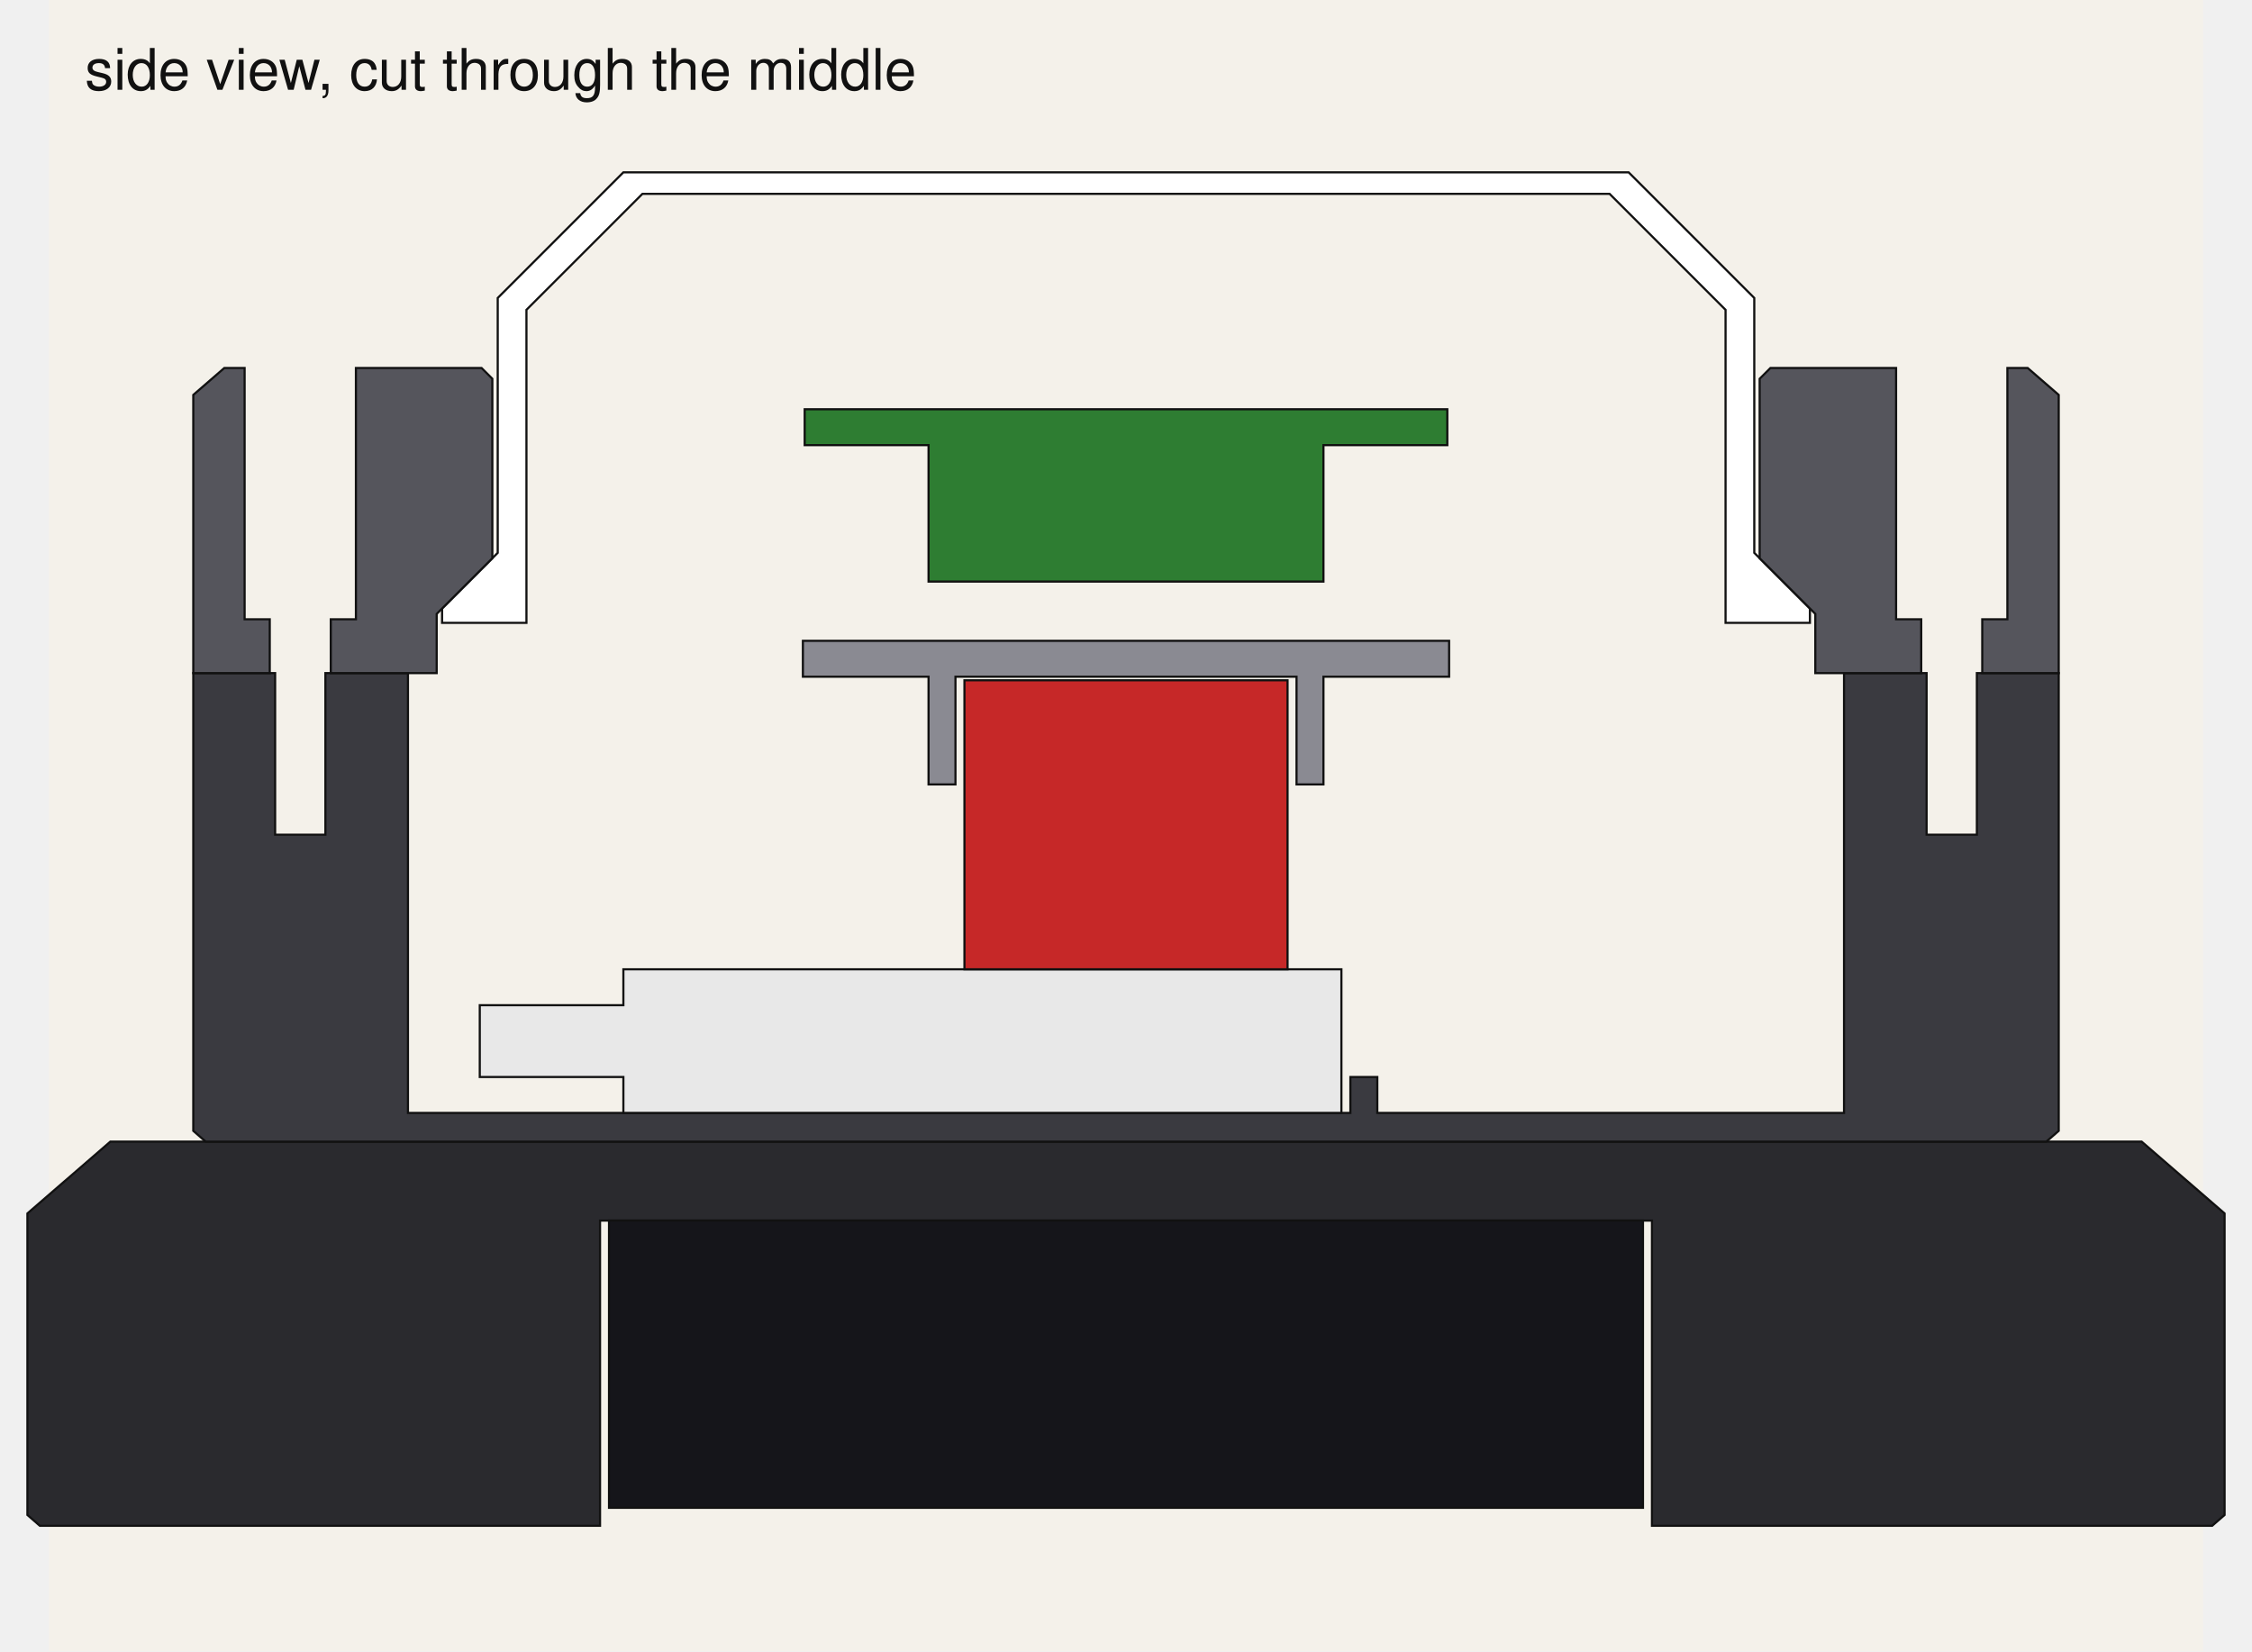
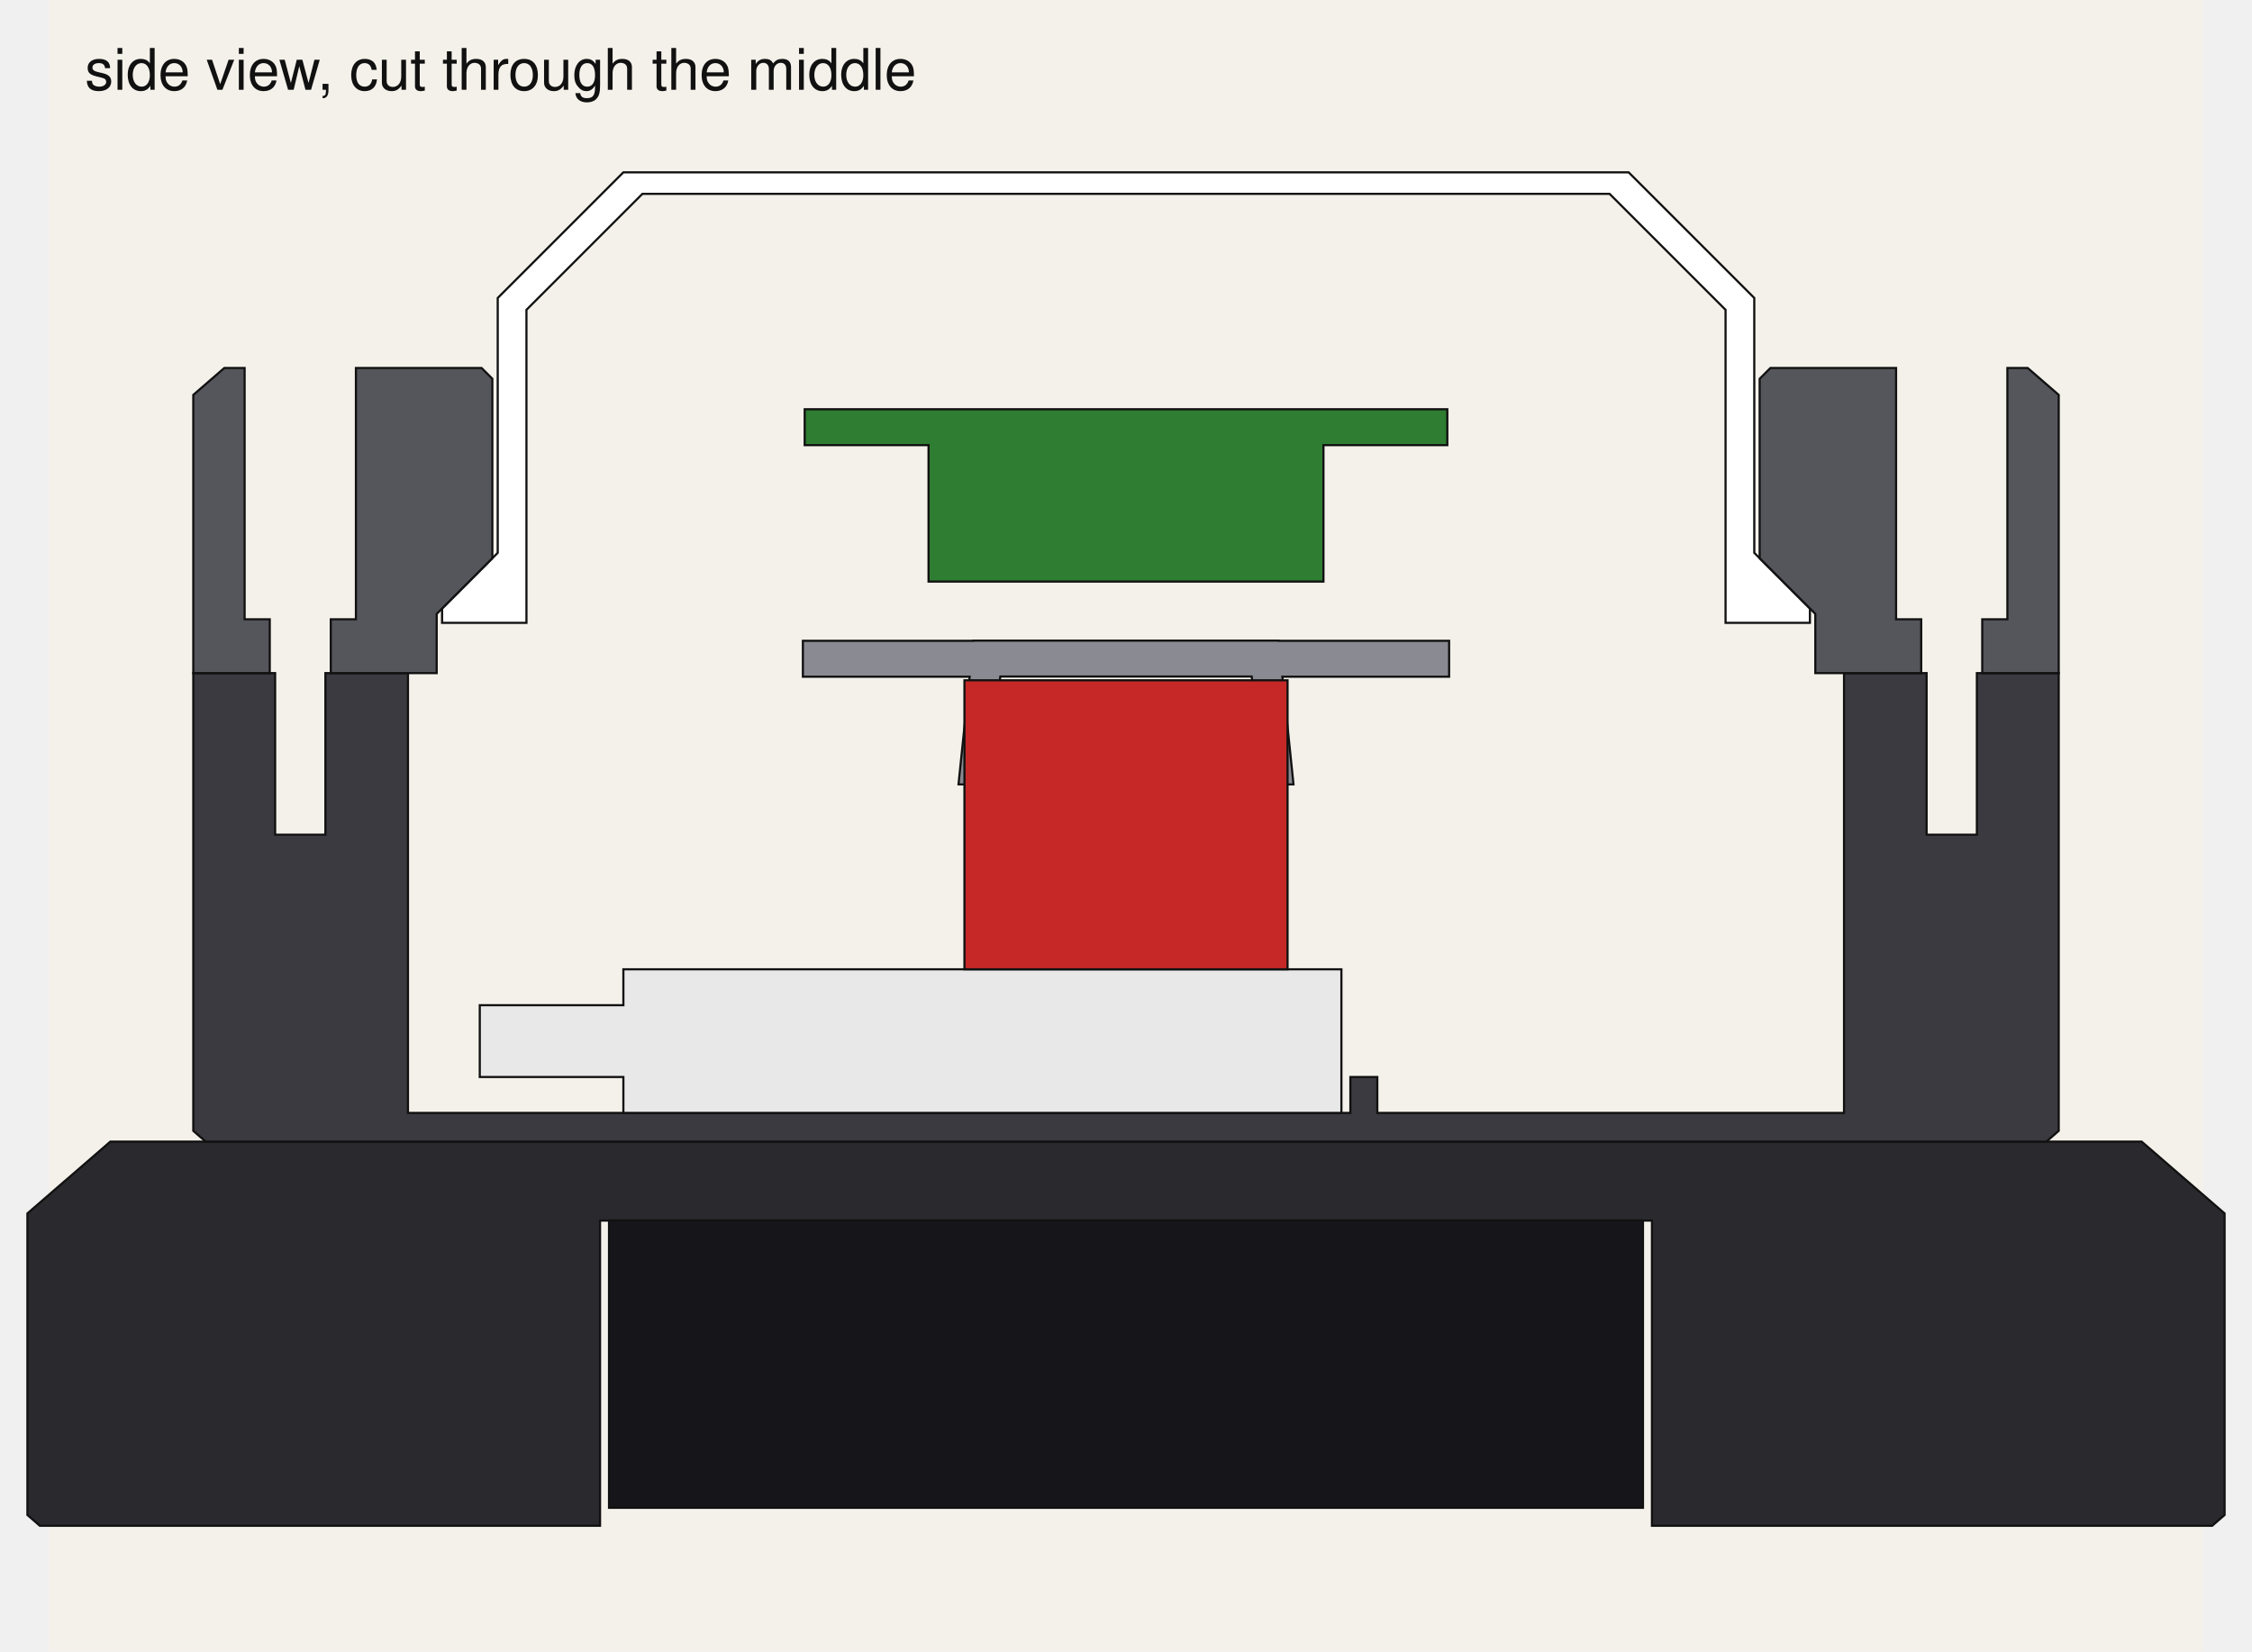
<svg xmlns="http://www.w3.org/2000/svg" viewBox="-60 -62 120 92" width="1320" height="968">
  <rect x="-60" y="-62" width="120" height="92" fill="#f4f1ea" />
  <path d="M61.20,5.60 L61.20,22.40 L60.51,23.00 L35.90,23.00 L35.56,23.00 L35.25,23.00 L34.98,23.00 L34.76,23.00 L34.58,23.00 L34.45,23.00 L34.37,23.00 L29.30,23.00 L29.30,14.50 L29.30,6.00 L26.12,6.00 L26.06,6.00 L25.94,6.00 L25.76,6.00 L25.53,6.00 L25.26,6.00 L24.95,6.00 L24.63,6.00 L24.30,6.00 L23.98,6.00 L23.68,6.00 L23.42,6.00 L23.21,6.00 L15.88,6.00 L11.63,6.00 L4.33,6.00 L3.93,6.00 L3.53,6.00 L3.15,6.00 L2.80,6.00 L2.50,6.00 L2.26,6.00 L2.09,6.00 L2.01,6.00 L2.00,6.00 L0.00,6.00 L-2.00,6.00 L-2.01,6.00 L-2.09,6.00 L-2.26,6.00 L-2.50,6.00 L-2.80,6.00 L-3.15,6.00 L-3.53,6.00 L-3.93,6.00 L-4.33,6.00 L-23.21,6.00 L-23.42,6.00 L-23.68,6.00 L-23.98,6.00 L-24.30,6.00 L-24.63,6.00 L-24.95,6.00 L-25.26,6.00 L-25.53,6.00 L-25.76,6.00 L-25.94,6.00 L-26.06,6.00 L-26.12,6.00 L-29.30,6.00 L-29.30,14.50 L-29.30,23.00 L-29.68,23.00 L-30.25,23.00 L-35.64,23.00 L-35.66,23.00 L-35.73,23.00 L-35.86,23.00 L-36.05,23.00 L-36.30,23.00 L-39.30,23.00 L-39.45,23.00 L-39.65,23.00 L-39.83,23.00 L-40.06,23.00 L-40.29,23.00 L-40.55,23.00 L-40.80,23.00 L-41.09,23.00 L-41.38,23.00 L-41.68,23.00 L-41.99,23.00 L-42.32,23.00 L-42.64,23.00 L-42.98,23.00 L-43.31,23.00 L-43.66,23.00 L-44.00,23.00 L-44.34,23.00 L-44.69,23.00 L-60.51,23.00 L-61.20,22.40 L-61.20,5.60 L-56.58,1.60 L56.58,1.60 Z" fill="#2a2a2e" fill-rule="evenodd" stroke="#111" stroke-width="0.12" />
  <path d="M-47.40,-15.50 L-44.60,-15.50 L-44.60,-24.50 L-40.00,-24.50 L-40.00,0.00 L-26.81,0.00 L-18.86,0.00 L-13.53,0.00 L-8.52,0.00 L-7.77,0.00 L-2.12,0.00 L-2.06,0.00 L-1.90,0.00 L-1.62,0.00 L-1.26,0.00 L-0.83,0.00 L-0.36,0.00 L0.11,0.00 L0.58,0.00 L12.50,0.00 L12.50,-1.00 L12.50,-2.00 L13.21,-2.00 L14.00,-2.00 L14.00,-0.94 L14.00,0.00 L26.06,0.00 L27.27,0.00 L28.64,0.00 L30.20,0.00 L32.01,0.00 L34.16,0.00 L36.76,0.00 L40.00,0.00 L40.00,-24.50 L44.60,-24.50 L44.60,-15.50 L47.40,-15.50 L47.40,-24.50 L51.96,-24.50 L51.96,1.00 L51.27,1.60 L0.00,1.60 L-51.27,1.60 L-51.96,1.00 L-51.96,-24.50 L-47.40,-24.50 Z" fill="#3a3a40" fill-rule="evenodd" stroke="#111" stroke-width="0.12" />
  <path d="M35.00,-45.40 L35.00,-31.20 L38.10,-28.10 L38.10,-27.30 L33.40,-27.30 L33.40,-44.74 L26.94,-51.20 L0.00,-51.20 L-26.94,-51.20 L-33.40,-44.74 L-33.40,-27.30 L-38.10,-27.30 L-38.10,-28.10 L-35.00,-31.20 L-35.00,-45.40 L-28.00,-52.40 L0.00,-52.40 L28.00,-52.40 Z" fill="#ffffff" fill-rule="evenodd" stroke="#111" stroke-width="0.12" />
-   <path d="M18.00,-24.30 L17.46,-24.30 L16.96,-24.30 L16.49,-24.30 L16.04,-24.30 L15.62,-24.30 L15.22,-24.30 L14.83,-24.30 L14.46,-24.30 L14.10,-24.30 L13.75,-24.30 L13.41,-24.30 L13.08,-24.30 L12.75,-24.30 L12.43,-24.30 L11.00,-24.30 L11.00,-21.30 L11.00,-18.30 L10.20,-18.30 L9.50,-18.30 L9.50,-21.30 L9.50,-24.30 L0.00,-24.30 L-9.50,-24.30 L-9.50,-21.30 L-9.50,-18.30 L-10.20,-18.30 L-11.00,-18.30 L-11.00,-21.30 L-11.00,-24.30 L-12.43,-24.30 L-12.75,-24.30 L-13.08,-24.30 L-13.41,-24.30 L-13.75,-24.30 L-14.10,-24.30 L-14.46,-24.30 L-14.83,-24.30 L-15.22,-24.30 L-15.62,-24.30 L-16.04,-24.30 L-16.49,-24.30 L-16.96,-24.30 L-17.46,-24.30 L-18.00,-24.30 L-18.00,-26.30 L-17.43,-26.30 L-16.90,-26.30 L-16.41,-26.30 L-15.94,-26.30 L-15.51,-26.30 L-15.09,-26.30 L-14.70,-26.30 L-14.32,-26.30 L-13.95,-26.30 L-13.60,-26.30 L-13.25,-26.30 L-12.92,-26.30 L-12.59,-26.30 L-12.27,-26.30 L1.21,-26.30 L1.87,-26.30 L2.57,-26.30 L3.32,-26.30 L4.13,-26.30 L4.99,-26.30 L5.93,-26.30 L6.95,-26.30 L8.07,-26.30 L9.30,-26.30 L10.65,-26.30 L12.17,-26.30 L13.87,-26.30 L15.79,-26.30 L18.00,-26.30 Z" fill="#8a8a92" fill-rule="evenodd" stroke="#111" stroke-width="0.12" />
+   <path d="M8.50,-26.31 L8.50,-26.30 L11.82,-26.30 L12.19,-26.30 L12.58,-26.30 L12.99,-26.30 L13.43,-26.30 L13.90,-26.30 L14.42,-26.30 L14.98,-26.30 L15.60,-26.30 L16.30,-26.30 L17.09,-26.30 L18.00,-26.30 L18.00,-24.30 L17.12,-24.30 L16.36,-24.30 L15.69,-24.30 L15.08,-24.30 L14.54,-24.30 L14.03,-24.30 L13.57,-24.30 L13.13,-24.30 L12.72,-24.30 L12.34,-24.30 L11.97,-24.30 L8.71,-24.30 L9.01,-21.41 L9.33,-18.31 L9.33,-18.30 L9.33,-18.30 L8.52,-18.30 L7.83,-18.30 L7.83,-18.30 L7.83,-18.31 L7.39,-21.48 L7.00,-24.31 L0.00,-24.31 L-7.00,-24.31 L-7.39,-21.48 L-7.83,-18.31 L-7.83,-18.30 L-7.83,-18.30 L-8.52,-18.30 L-9.33,-18.30 L-9.33,-18.30 L-9.33,-18.31 L-9.01,-21.41 L-8.71,-24.30 L-11.97,-24.30 L-12.34,-24.30 L-12.72,-24.30 L-13.13,-24.30 L-13.57,-24.30 L-14.03,-24.30 L-14.54,-24.30 L-15.08,-24.30 L-15.69,-24.30 L-16.36,-24.30 L-17.12,-24.30 L-18.00,-24.30 L-18.00,-26.30 L-17.09,-26.30 L-16.30,-26.30 L-15.60,-26.30 L-14.98,-26.30 L-14.42,-26.30 L-13.90,-26.30 L-13.43,-26.30 L-12.99,-26.30 L-12.58,-26.30 L-12.19,-26.30 L-11.82,-26.30 L-8.50,-26.30 L-8.50,-26.31 L-8.50,-26.31 L0.00,-26.31 L8.50,-26.31 Z" fill="#8a8a92" fill-rule="evenodd" stroke="#111" stroke-width="0.12" />
  <path d="M-49.10,-27.50 L-47.70,-27.50 L-47.70,-24.50 L-51.96,-24.50 L-51.96,-40.00 L-50.23,-41.50 L-49.10,-41.50 Z M-35.30,-40.90 L-35.30,-30.90 L-38.40,-27.80 L-38.40,-24.50 L-44.30,-24.50 L-44.30,-27.50 L-42.90,-27.50 L-42.90,-41.50 L-35.90,-41.50 Z M42.90,-27.50 L44.30,-27.50 L44.30,-24.50 L38.40,-24.50 L38.40,-27.80 L35.30,-30.90 L35.30,-40.90 L35.90,-41.50 L42.90,-41.50 Z M51.96,-40.00 L51.96,-24.50 L47.70,-24.50 L47.70,-27.50 L49.10,-27.50 L49.10,-41.50 L50.23,-41.50 Z" fill="#55555c" fill-rule="evenodd" stroke="#111" stroke-width="0.12" />
  <path d="M12.00,-4.00 L12.00,0.00 L-4.54,0.00 L-4.89,0.00 L-5.25,0.00 L-5.61,0.00 L-5.96,0.00 L-6.29,0.00 L-6.60,0.00 L-6.88,0.00 L-7.12,0.00 L-7.31,0.00 L-7.46,0.00 L-7.55,0.00 L-7.58,0.00 L-8.00,0.00 L-18.98,0.00 L-19.00,0.00 L-19.05,0.00 L-19.14,0.00 L-19.26,0.00 L-19.42,0.00 L-19.60,0.00 L-19.81,0.00 L-20.03,0.00 L-20.27,0.00 L-20.52,0.00 L-20.77,0.00 L-21.01,0.00 L-21.25,0.00 L-21.47,0.00 L-21.68,0.00 L-21.86,0.00 L-22.02,0.00 L-22.15,0.00 L-22.26,0.00 L-22.33,0.00 L-28.00,0.00 L-28.00,-1.50 L-28.00,-2.00 L-32.00,-2.00 L-36.00,-2.00 L-36.00,-4.00 L-36.00,-6.00 L-32.00,-6.00 L-28.00,-6.00 L-28.00,-6.50 L-28.00,-8.00 L-21.47,-8.00 L-21.25,-8.00 L-21.01,-8.00 L-20.77,-8.00 L-20.52,-8.00 L-20.27,-8.00 L-20.03,-8.00 L-19.81,-8.00 L-19.60,-8.00 L-19.42,-8.00 L-8.00,-8.00 L-7.58,-8.00 L-7.55,-8.00 L-7.46,-8.00 L-7.31,-8.00 L-7.12,-8.00 L-6.88,-8.00 L-6.60,-8.00 L-6.29,-8.00 L-5.96,-8.00 L-5.61,-8.00 L-5.25,-8.00 L-4.89,-8.00 L-4.54,-8.00 L-4.21,-8.00 L-3.89,-8.00 L-3.60,-8.00 L-3.34,-8.00 L-3.12,-8.00 L12.00,-8.00 Z" fill="#e8e8e8" fill-rule="evenodd" stroke="#111" stroke-width="0.12" />
  <path d="M9.00,-16.05 L9.00,-8.00 L0.00,-8.00 L-9.00,-8.00 L-9.00,-16.05 L-9.00,-24.10 L0.00,-24.10 L9.00,-24.10 Z" fill="#c62828" fill-rule="evenodd" stroke="#111" stroke-width="0.12" />
  <path d="M17.90,-37.20 L11.00,-37.20 L11.00,-33.41 L11.00,-33.40 L11.00,-29.60 L0.00,-29.60 L-11.00,-29.60 L-11.00,-33.40 L-11.00,-33.41 L-11.00,-37.20 L-17.90,-37.20 L-17.90,-39.20 L0.00,-39.20 L17.90,-39.20 Z" fill="#2e7d32" fill-rule="evenodd" stroke="#111" stroke-width="0.12" />
  <path d="" fill="#1a3a6e" fill-rule="evenodd" stroke="#111" stroke-width="0.12" />
  <path d="" fill="#d8d8d8" fill-rule="evenodd" stroke="#111" stroke-width="0.12" />
  <path d="M28.80,14.00 L28.80,22.00 L0.00,22.00 L-28.80,22.00 L-28.80,14.00 L-28.80,6.00 L0.00,6.00 L28.80,6.00 Z" fill="#15151a" fill-rule="evenodd" stroke="#111" stroke-width="0.12" />
  <text x="-58" y="-57" font-family="Helvetica" font-size="3.2" fill="#111">side view, cut through the middle</text>
</svg>
